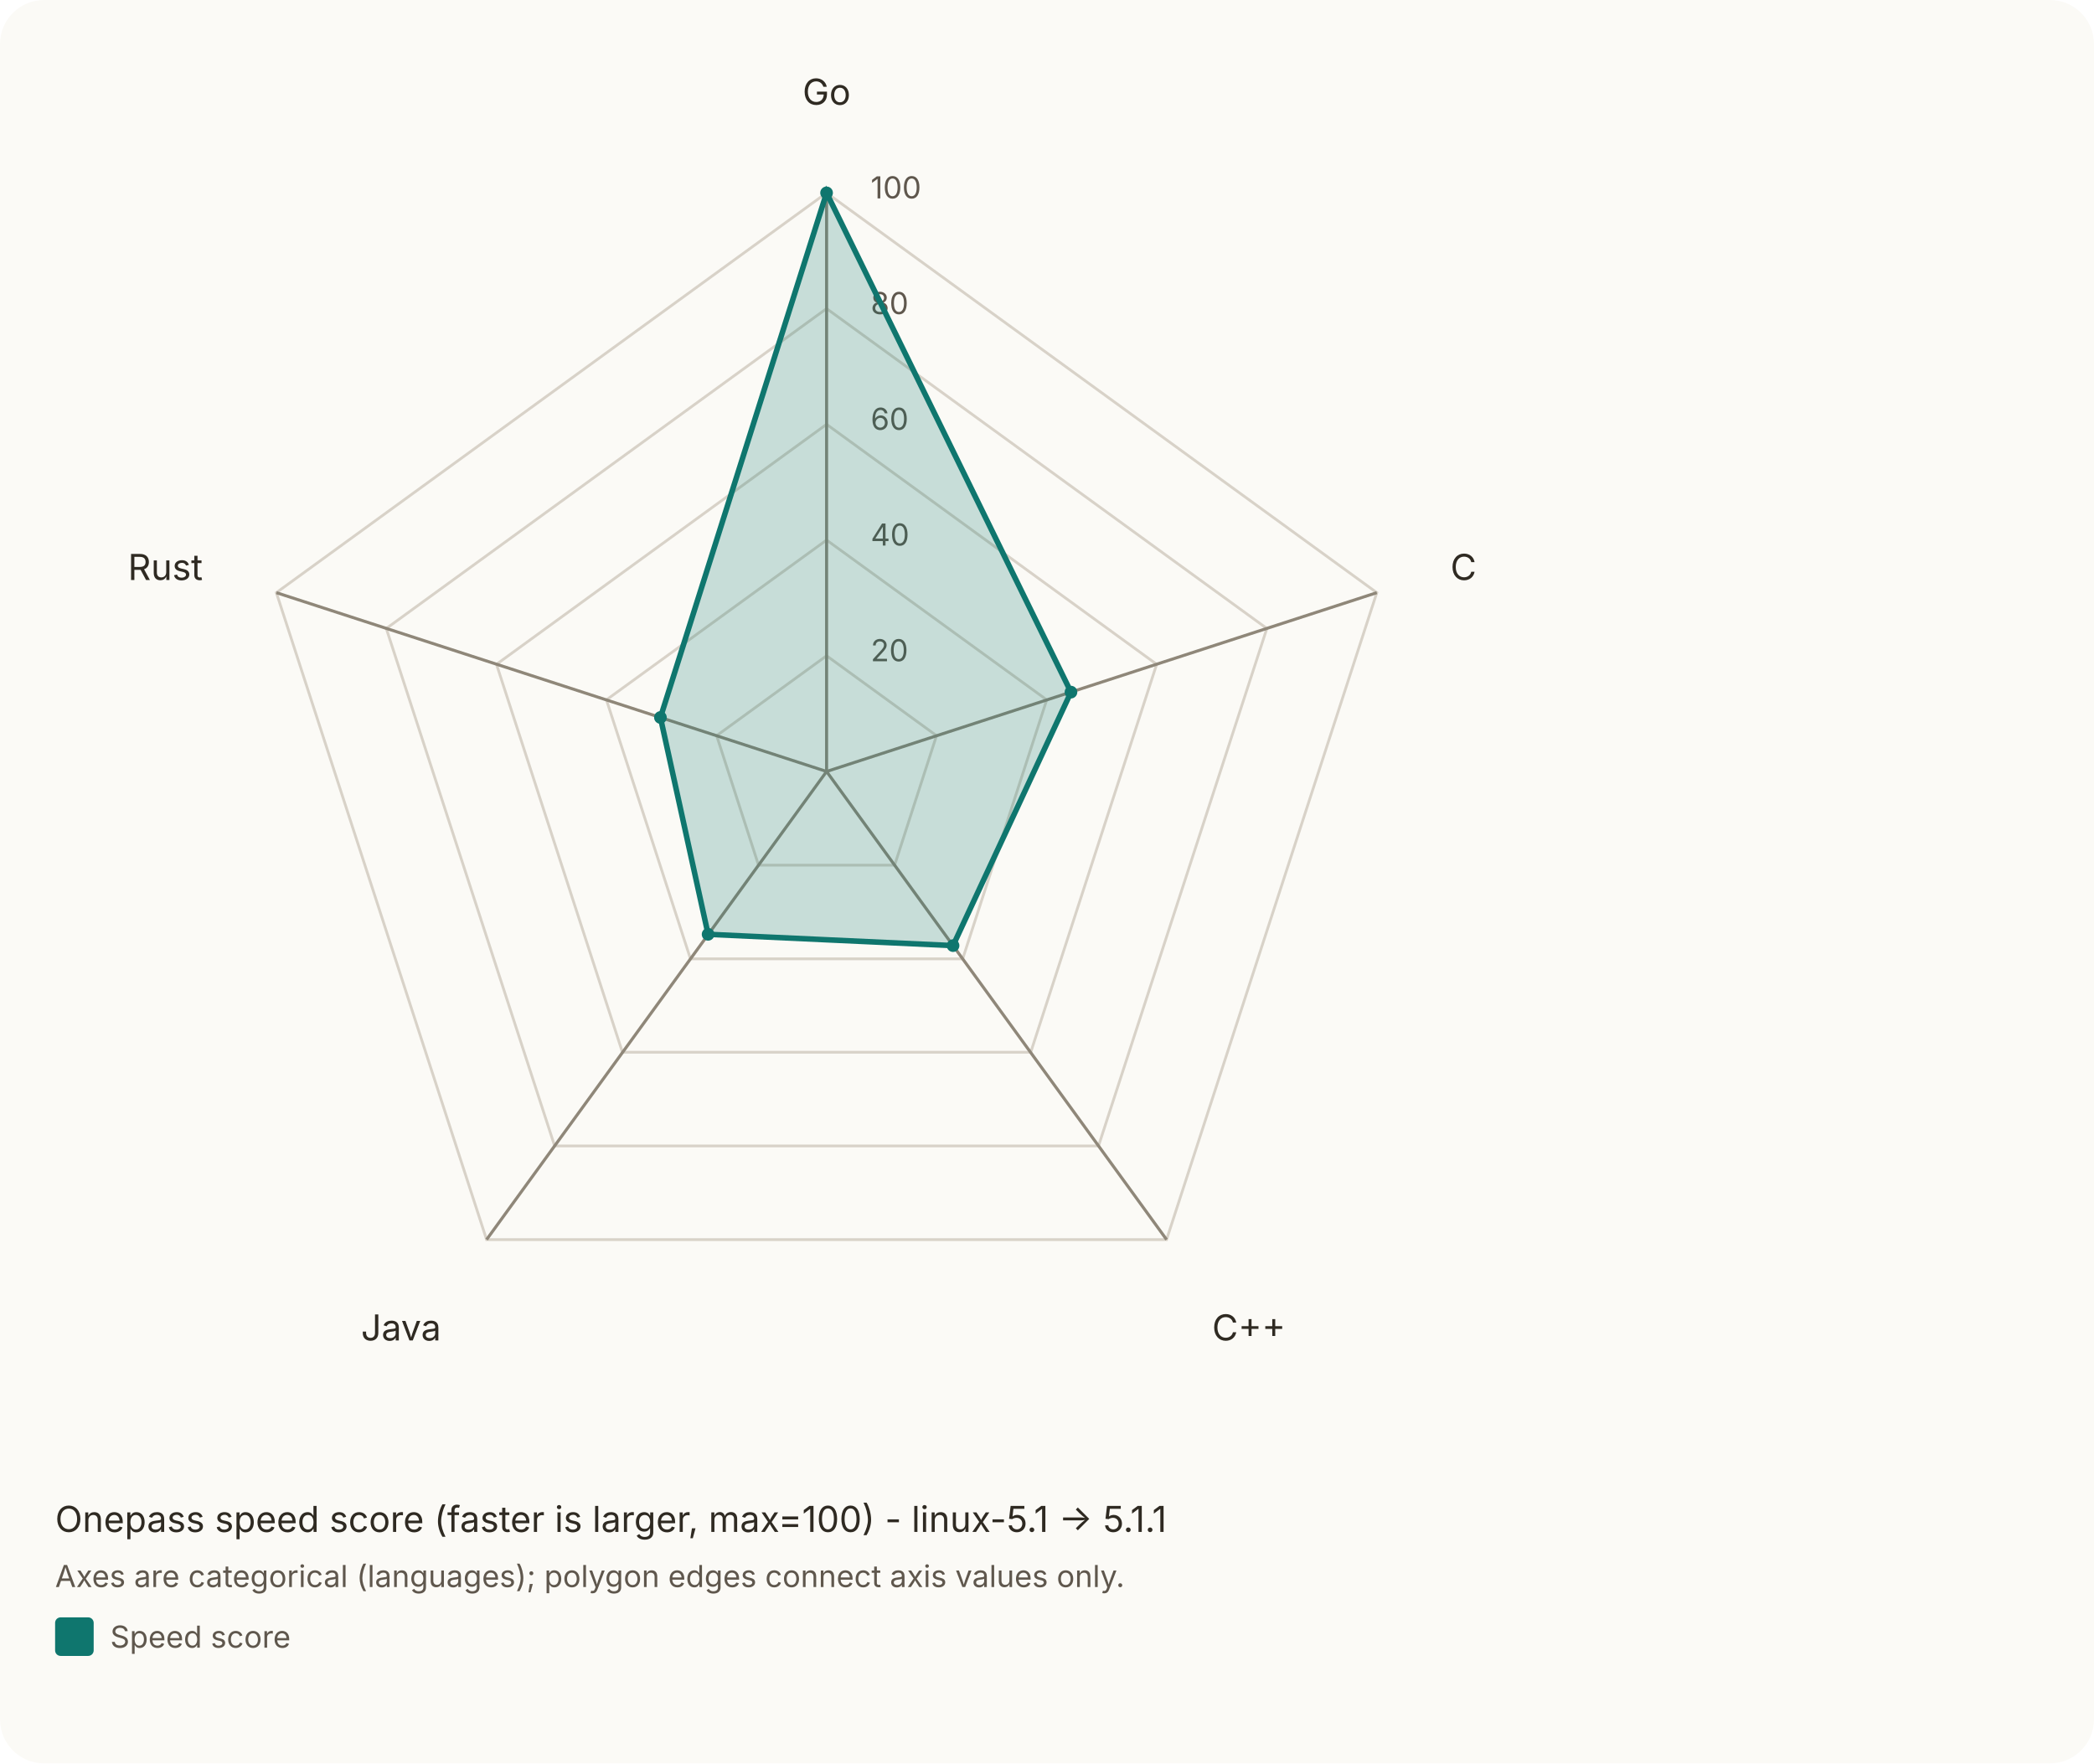
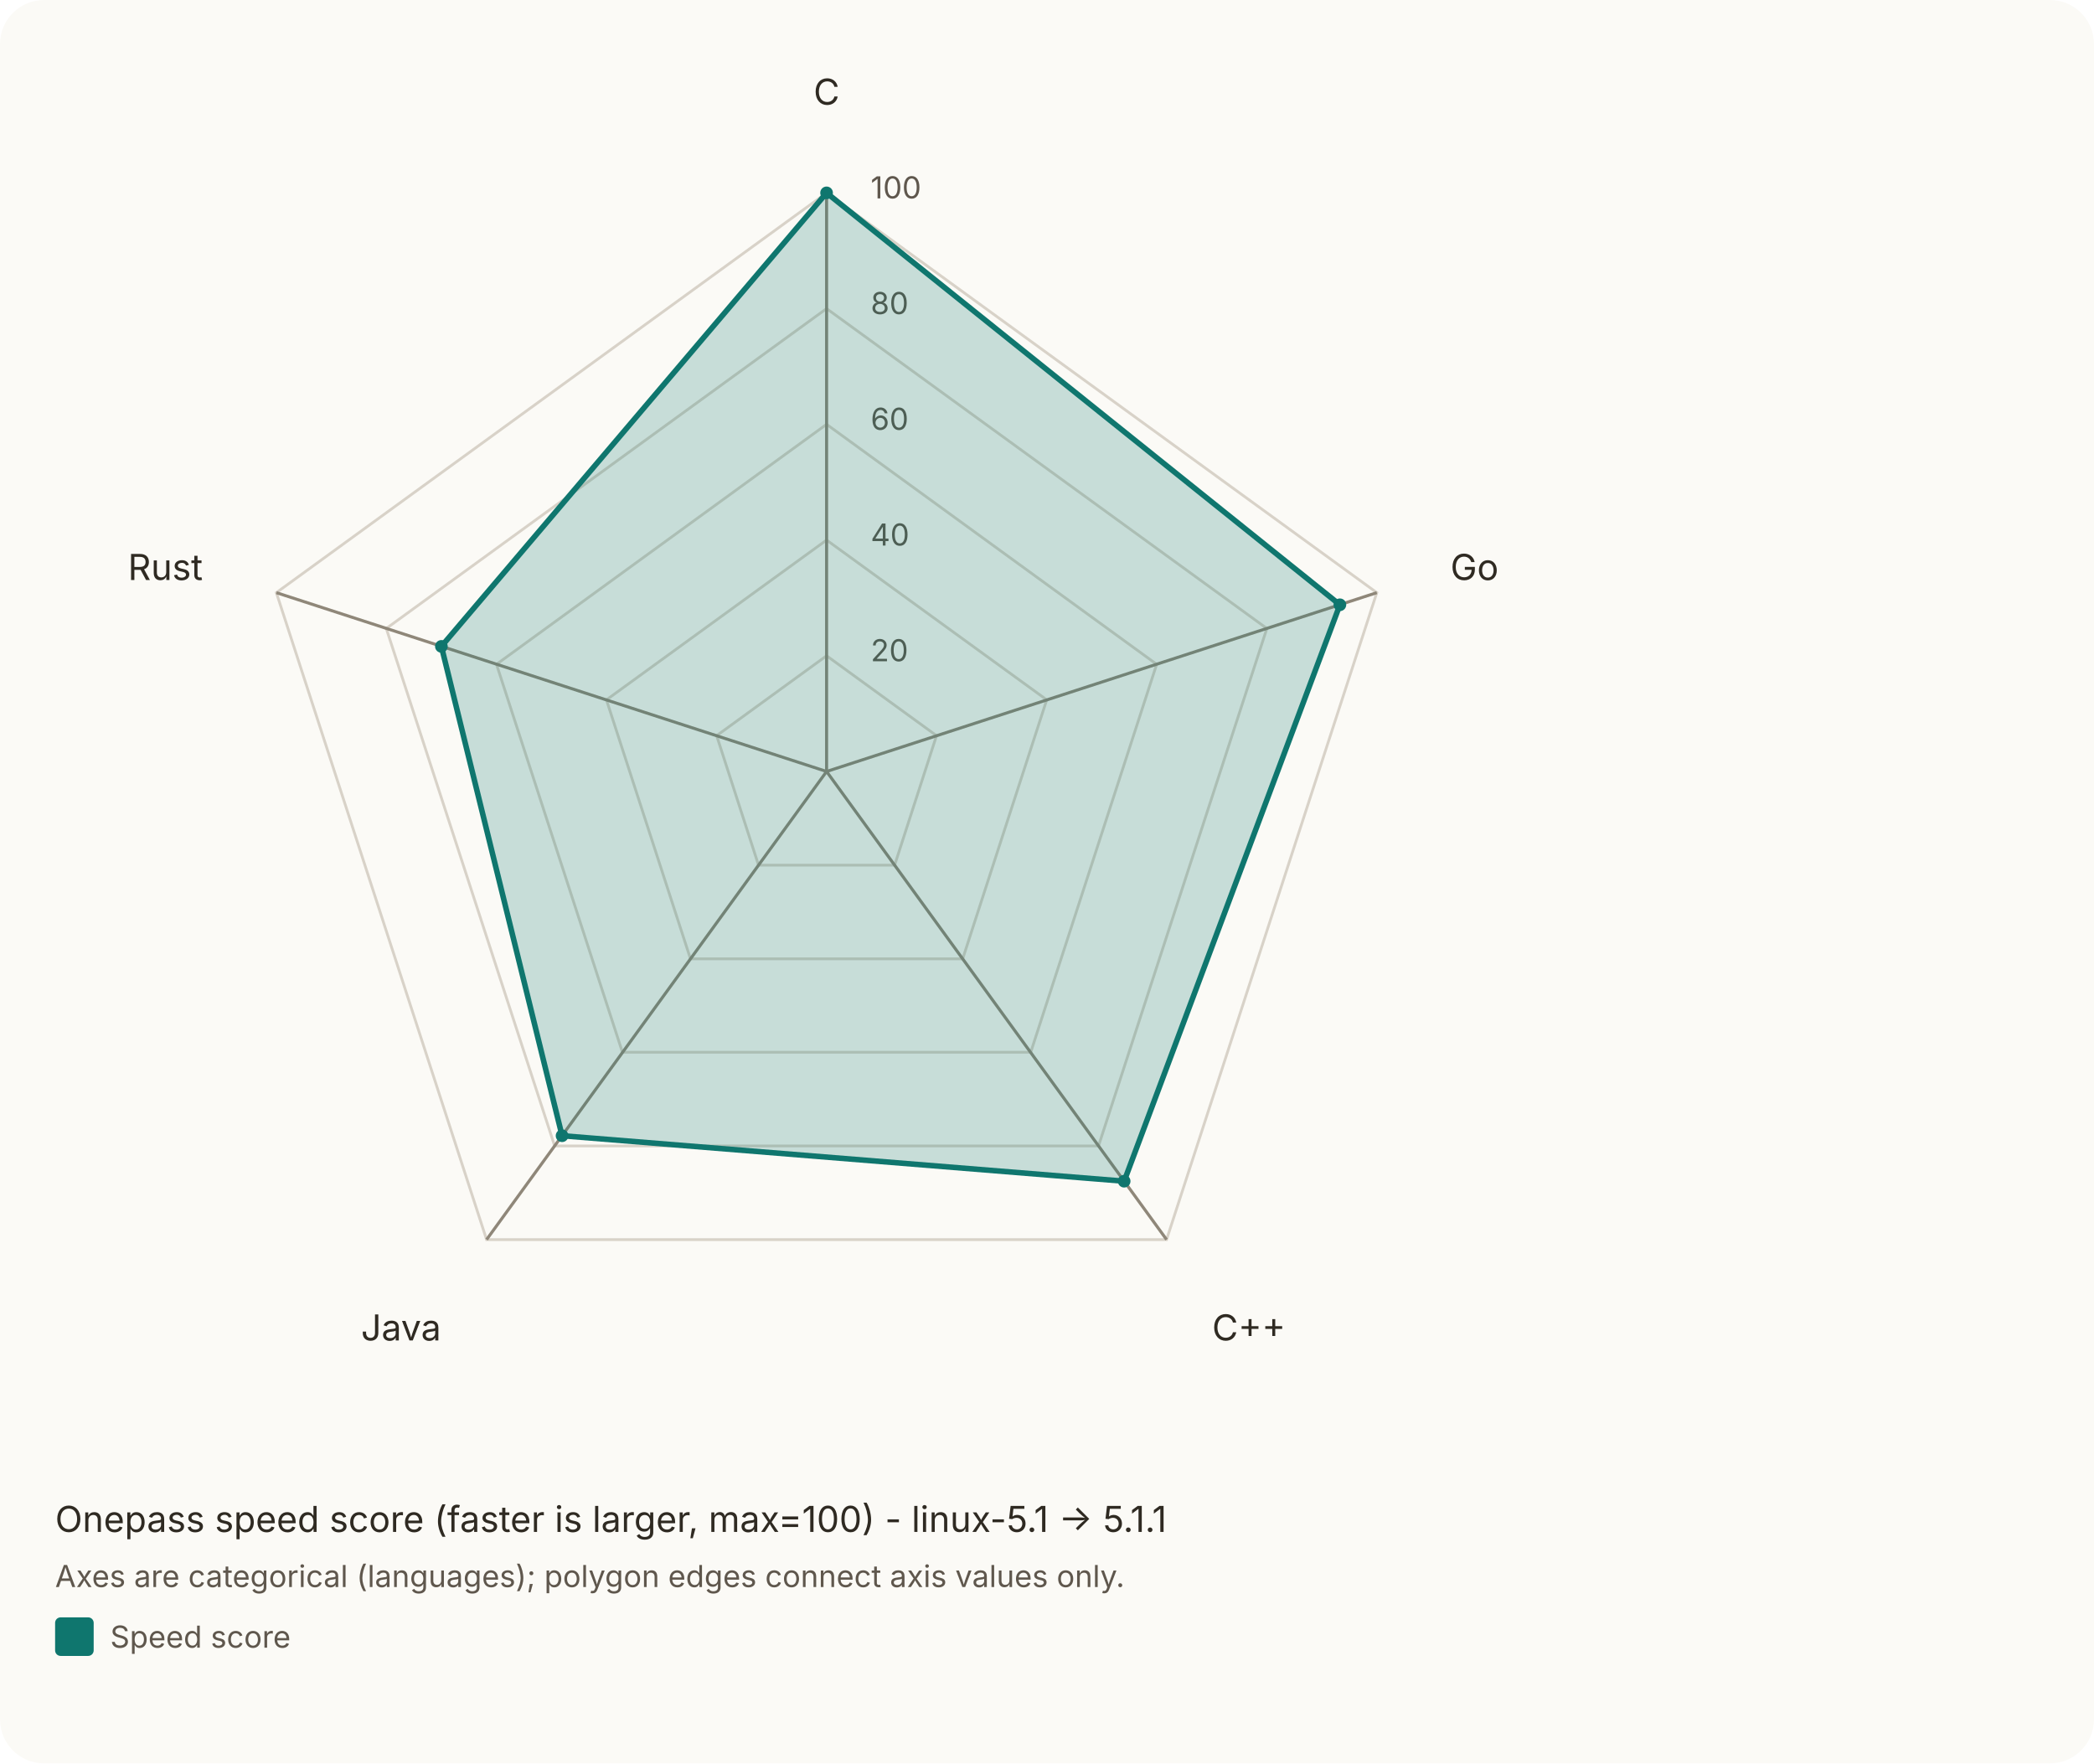
<svg xmlns="http://www.w3.org/2000/svg" viewBox="0 0 760 640" role="img" aria-labelledby="title desc">
  <style>
    .bg { fill: #fbfaf6; }
    .grid { fill: none; stroke: #d8d2c8; stroke-width: 1; }
    .axis { stroke: #8f8779; stroke-width: 1.1; }
    .label { fill: #2f2a22; font: 13px ui-sans-serif, -apple-system, BlinkMacSystemFont, "Segoe UI", sans-serif; }
    .small { fill: #5f574d; font: 11px ui-sans-serif, -apple-system, BlinkMacSystemFont, "Segoe UI", sans-serif; }
  </style>
  <rect class="bg" x="0" y="0" width="760" height="640" rx="16" />
  <polygon class="grid" points="300.0,238.0 339.9,267.0 324.7,314.0 275.3,314.0 260.1,267.0" />
  <polygon class="grid" points="300.0,196.0 379.9,254.0 349.4,348.0 250.6,348.0 220.1,254.0" />
  <polygon class="grid" points="300.0,154.0 419.8,241.1 374.1,381.9 225.9,381.9 180.2,241.1" />
  <polygon class="grid" points="300.0,112.0 459.8,228.1 398.7,415.9 201.3,415.9 140.2,228.1" />
  <polygon class="grid" points="300.0,70.0 499.7,215.1 423.4,449.9 176.6,449.9 100.3,215.1" />
  <line class="axis" x1="300" y1="280" x2="300.0" y2="70.0" />
  <line class="axis" x1="300" y1="280" x2="499.7" y2="215.1" />
  <line class="axis" x1="300" y1="280" x2="423.4" y2="449.9" />
  <line class="axis" x1="300" y1="280" x2="176.6" y2="449.9" />
  <line class="axis" x1="300" y1="280" x2="100.3" y2="215.1" />
  <text class="small" x="316.0" y="240.0">20</text>
  <text class="small" x="316.0" y="198.0">40</text>
  <text class="small" x="316.0" y="156.0">60</text>
  <text class="small" x="316.0" y="114.0">80</text>
  <text class="small" x="316.0" y="72.0">100</text>
-   <text class="label" x="300.0" y="38.0" text-anchor="middle">Go</text>
-   <text class="label" x="526.4" y="210.5" text-anchor="start">C</text>
+   <text class="label" x="300.0" y="38.0" text-anchor="middle">C</text>
+   <text class="label" x="526.4" y="210.5" text-anchor="start">Go</text>
  <text class="label" x="439.9" y="486.5" text-anchor="start">C++</text>
  <text class="label" x="160.1" y="486.5" text-anchor="end">Java</text>
  <text class="label" x="73.6" y="210.5" text-anchor="end">Rust</text>
-   <polygon points="300.0,70.0 388.7,251.2 345.9,343.2 257.0,339.1 239.7,260.4" fill="#0f766e" fill-opacity="0.22" stroke="#0f766e" stroke-width="2" />
+   <polygon points="300.0,70.0 486.3,219.5 408.0,428.7 204.0,412.2 160.2,234.6" fill="#0f766e" fill-opacity="0.22" stroke="#0f766e" stroke-width="2" />
  <circle cx="300.0" cy="70.0" r="2.3" fill="#0f766e" />
-   <circle cx="388.7" cy="251.2" r="2.3" fill="#0f766e" />
-   <circle cx="345.9" cy="343.2" r="2.3" fill="#0f766e" />
-   <circle cx="257.0" cy="339.1" r="2.3" fill="#0f766e" />
-   <circle cx="239.7" cy="260.4" r="2.3" fill="#0f766e" />
+   <circle cx="486.3" cy="219.5" r="2.3" fill="#0f766e" />
+   <circle cx="408.0" cy="428.7" r="2.3" fill="#0f766e" />
+   <circle cx="204.0" cy="412.2" r="2.3" fill="#0f766e" />
+   <circle cx="160.2" cy="234.6" r="2.3" fill="#0f766e" />
  <text class="label" x="20" y="556">Onepass speed score (faster is larger, max=100) - linux-5.1 -&gt; 5.1.1</text>
  <text class="small" x="20" y="576">Axes are categorical (languages); polygon edges connect axis values only.</text>
  <rect x="20" y="587" width="14" height="14" rx="2" fill="#0f766e" />
  <text class="small" x="40" y="598">Speed score</text>
</svg>
